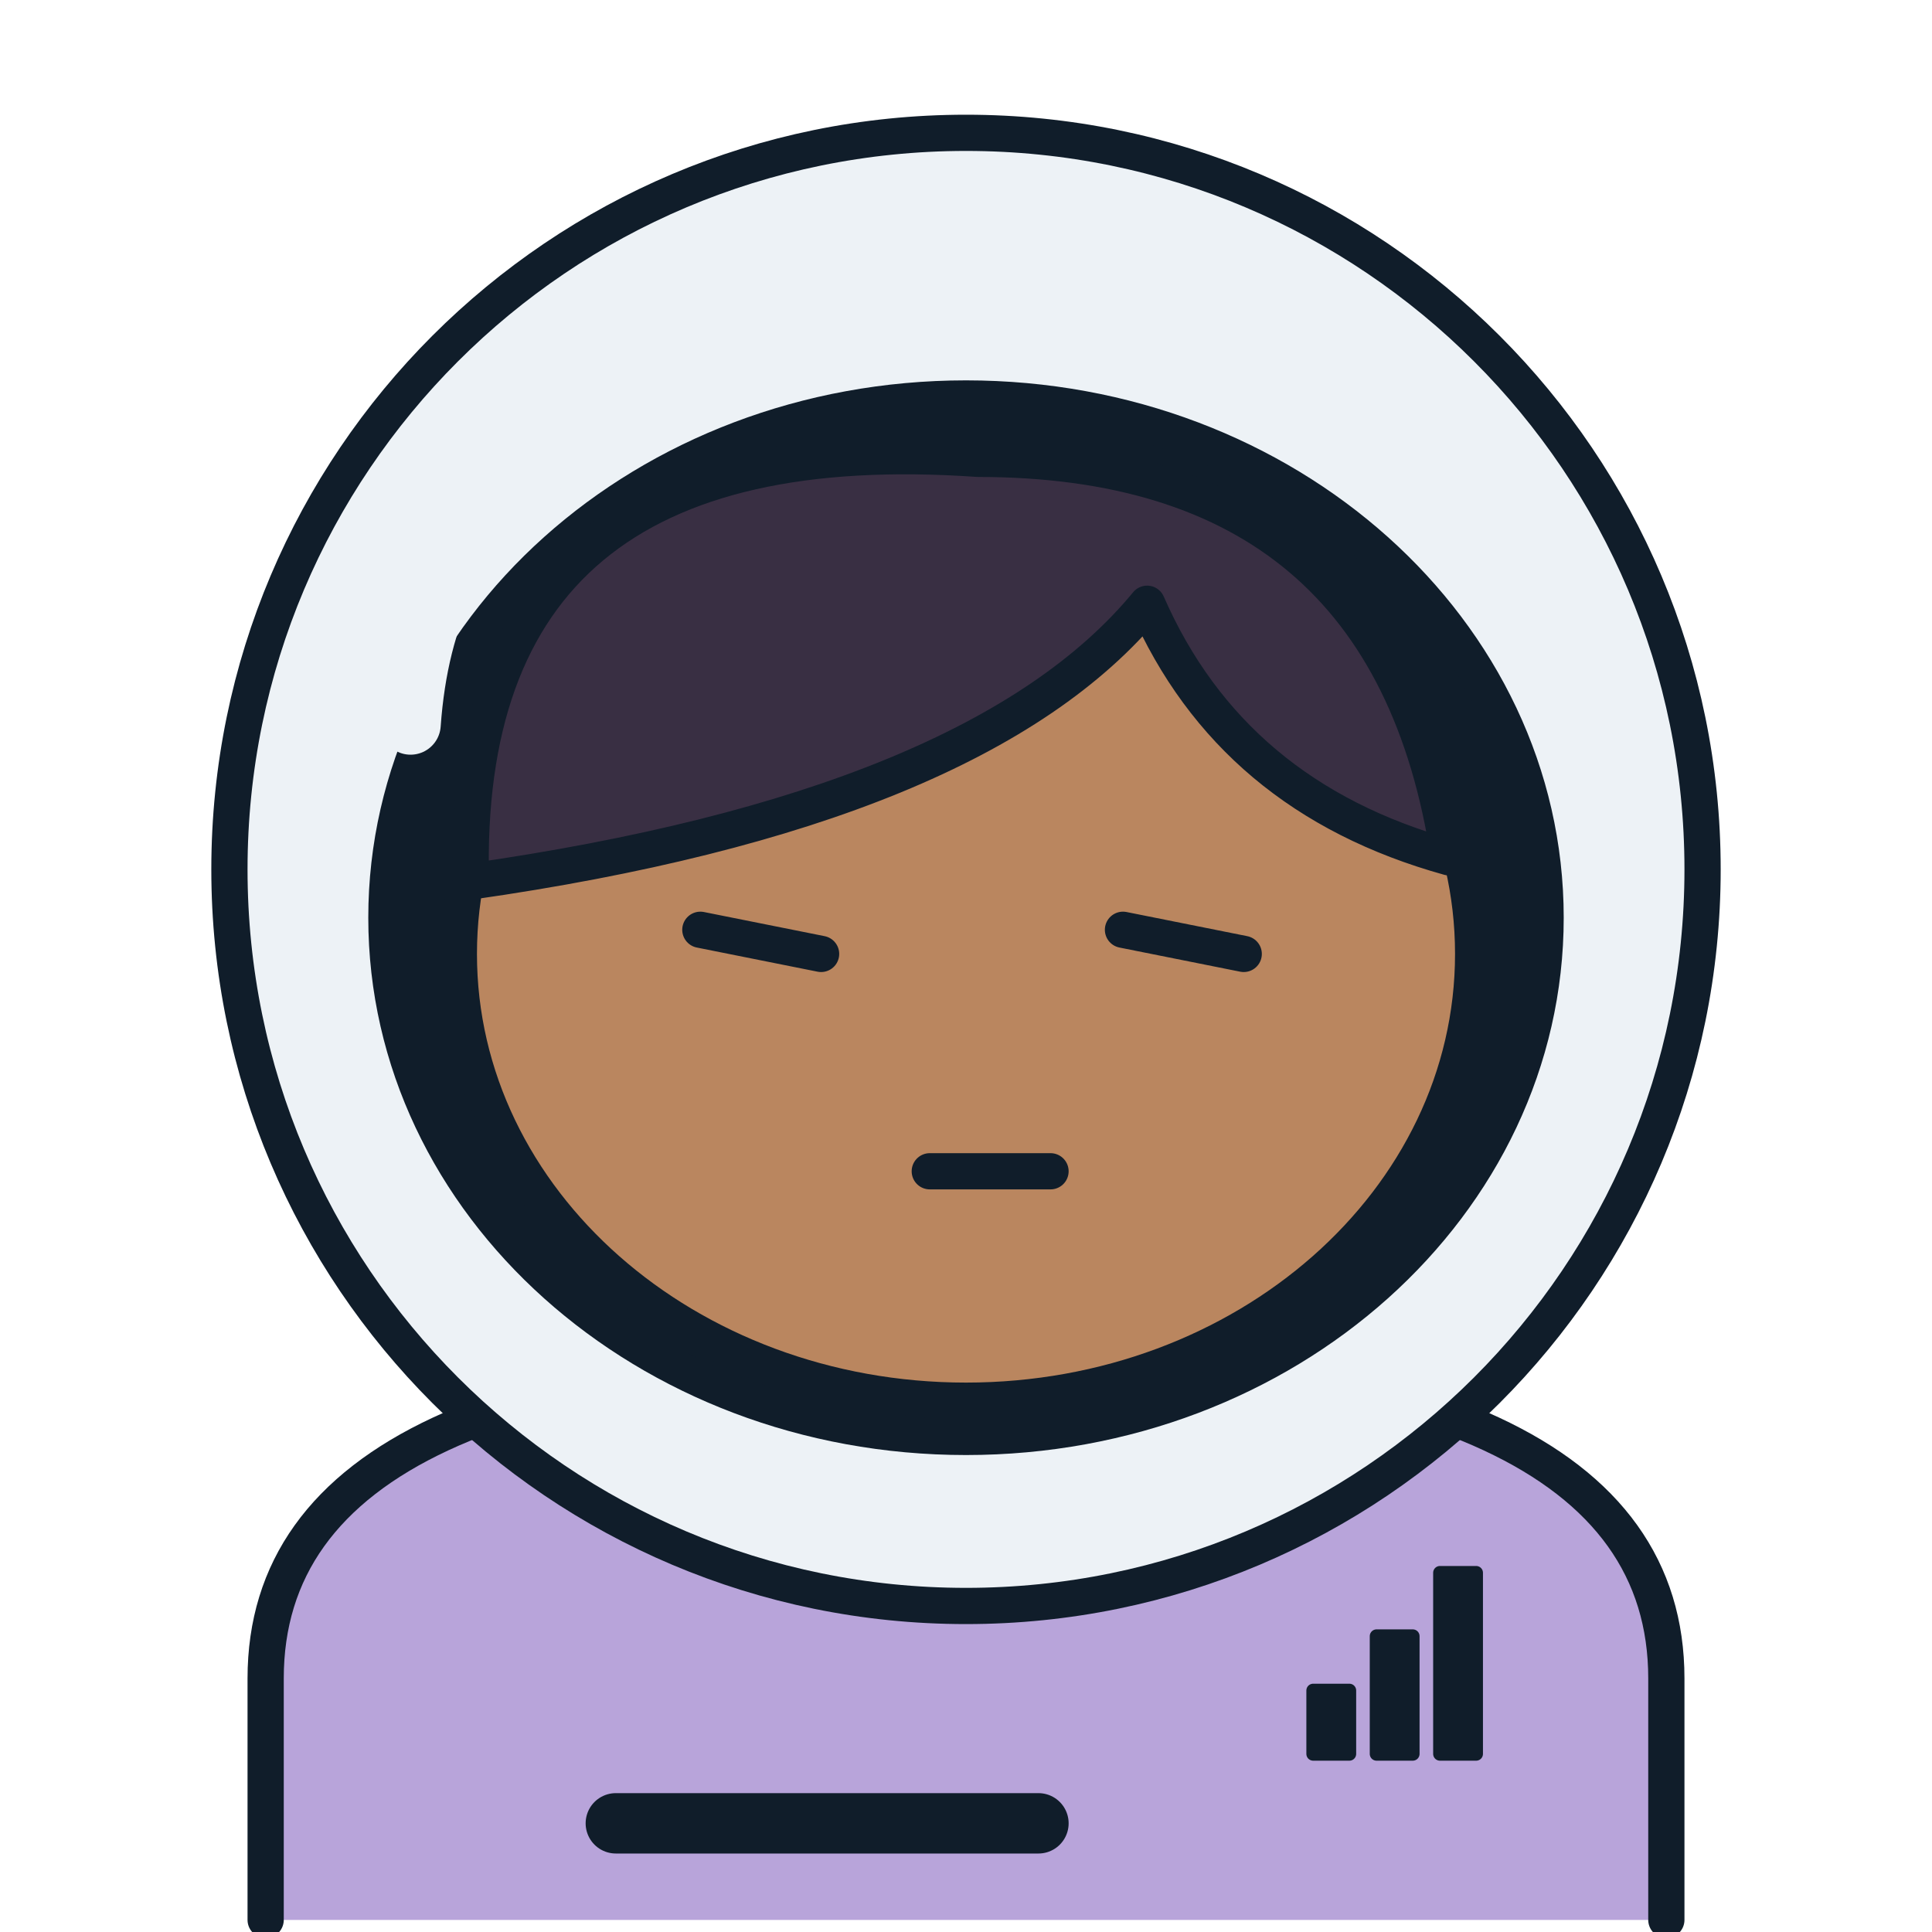
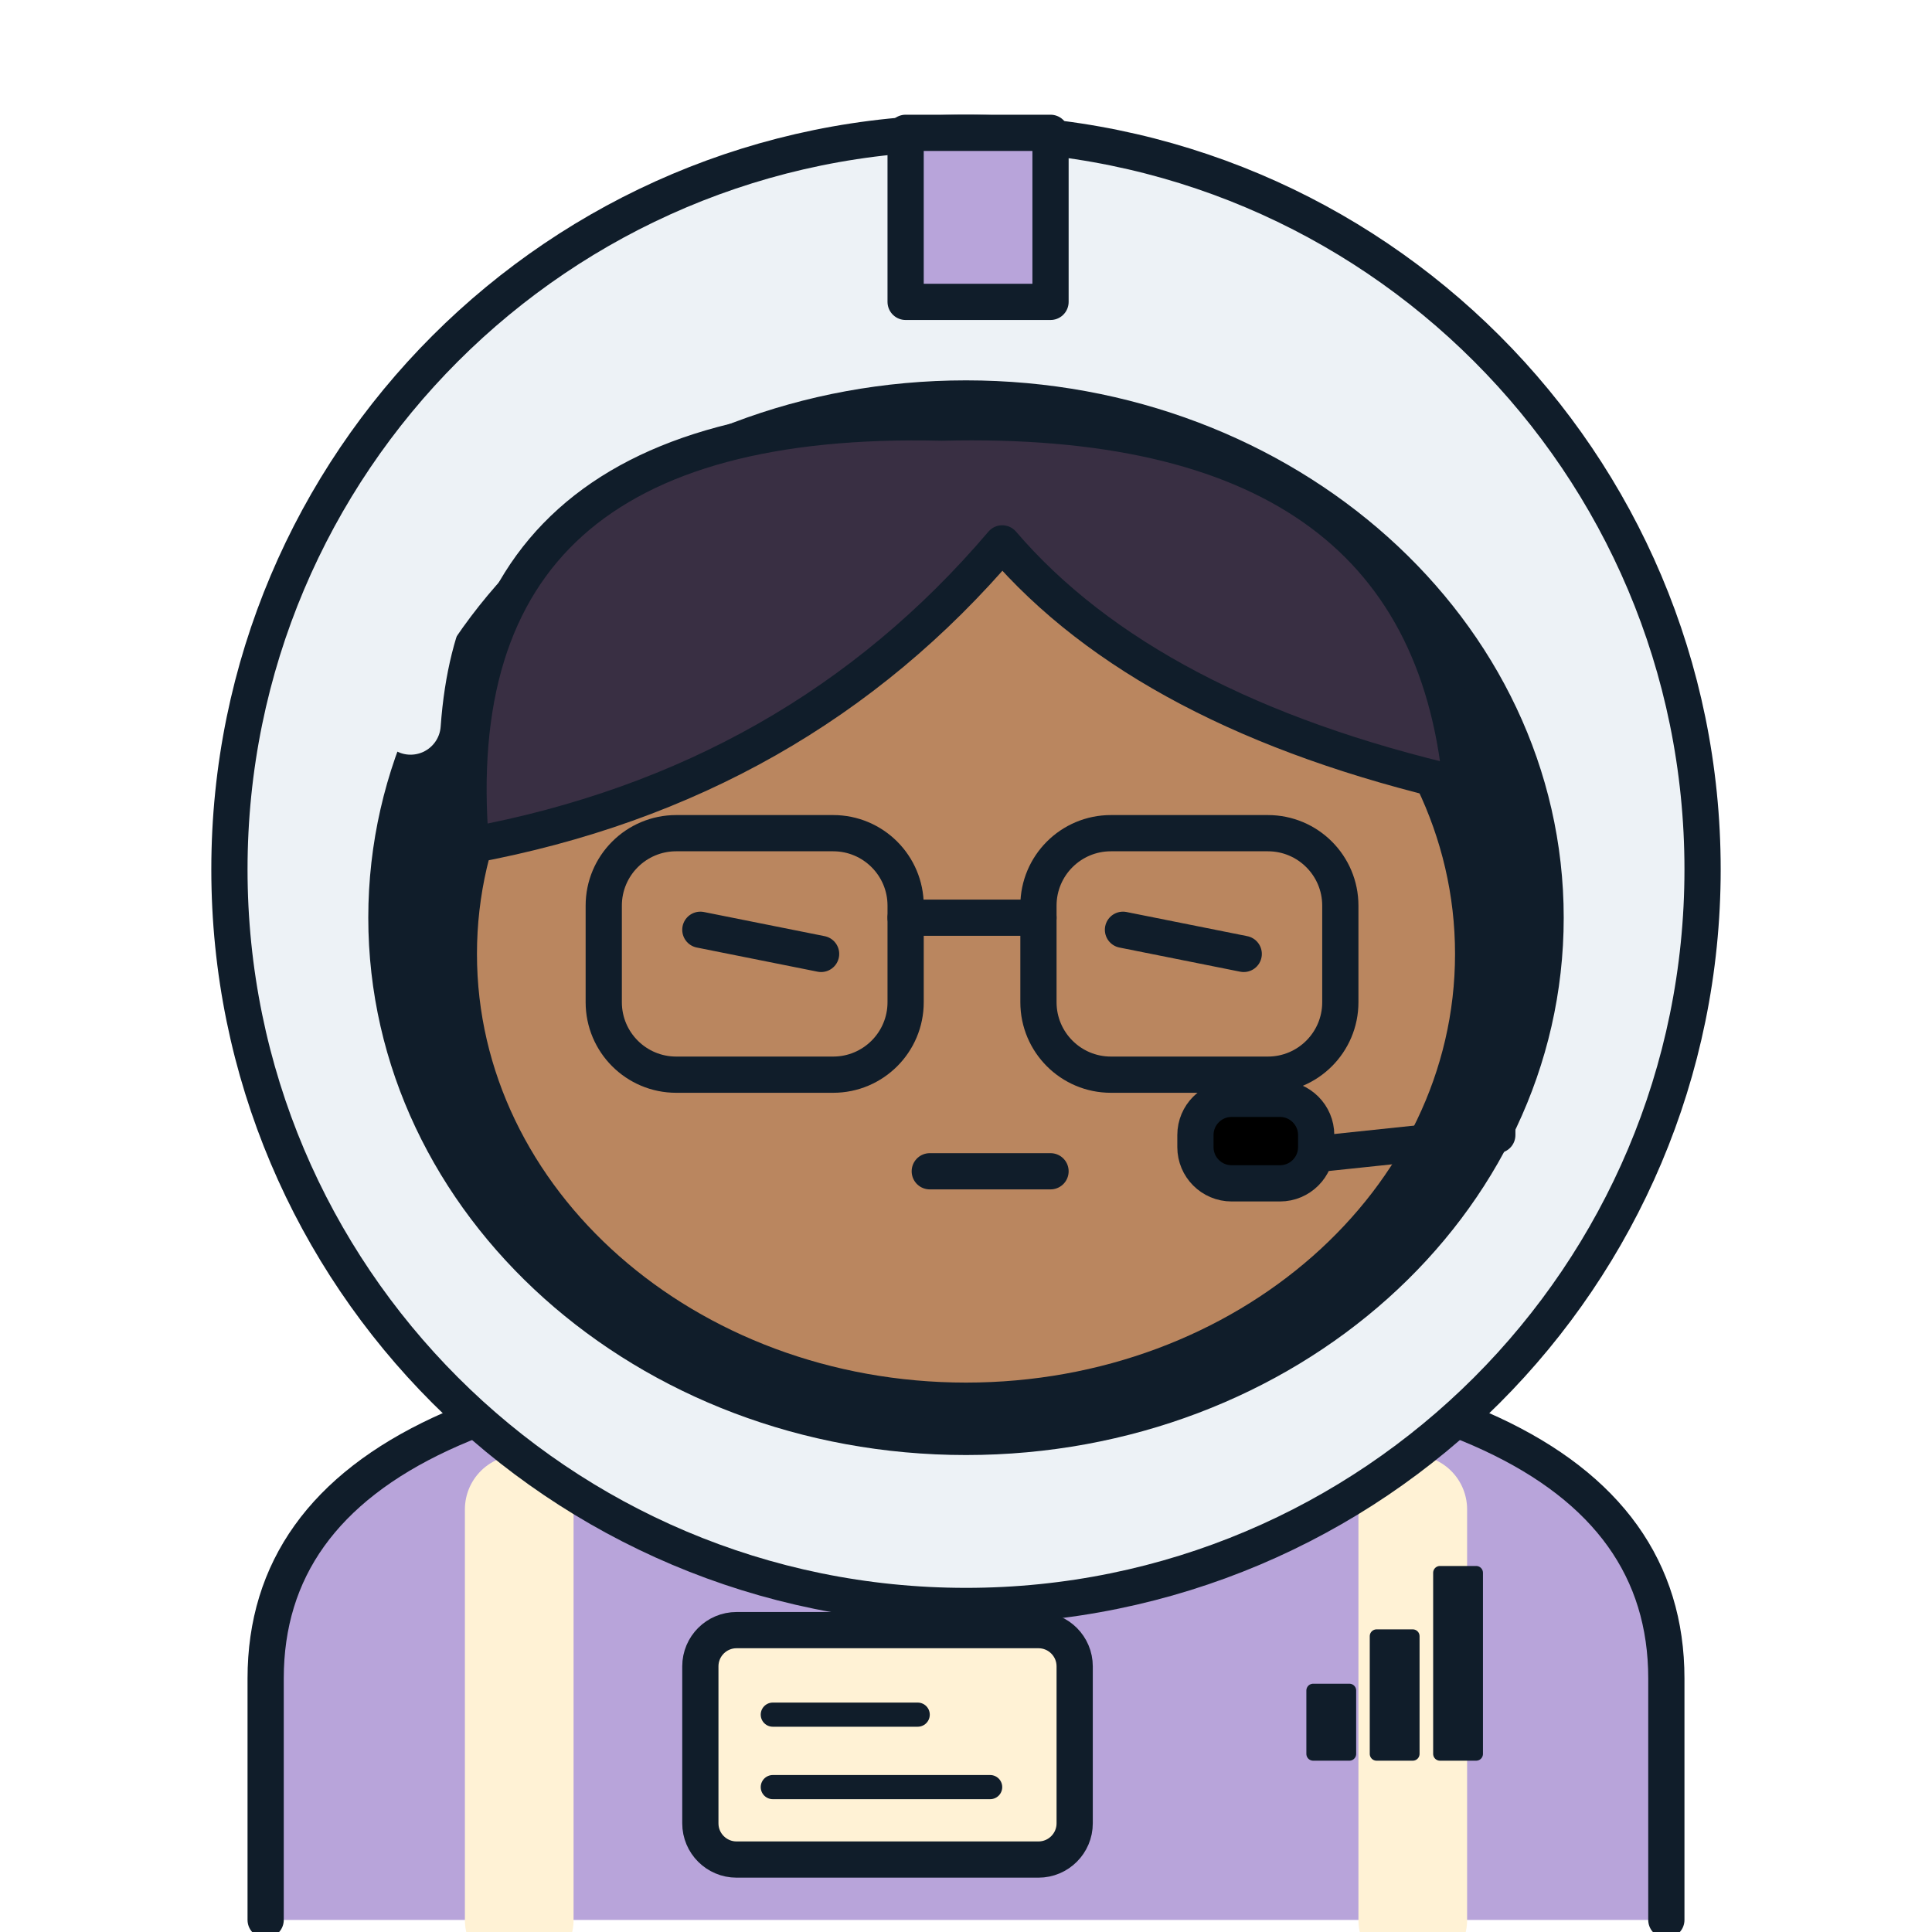
<svg xmlns="http://www.w3.org/2000/svg" viewBox="0 0 160 160">
  <g stroke="#101d2a" stroke-width="3" stroke-linecap="round" stroke-linejoin="round">
    <path d="M22 159v-20q0-27 58-27t58 27v20" fill="#b8a4da" />
+     <path d="M43 125v34m74-34v34" stroke="#fff2d5" stroke-width="9" />
    <rect x="59" y="111" width="42" height="15" rx="6" fill="#101d2a" />
    <ellipse cx="80" cy="72" rx="61" ry="61" fill="#edf2f6" />
+     <path d="M75 11h12v14H75z" fill="#b8a4da" />
    <ellipse cx="80" cy="76" rx="48" ry="43" fill="#101d2a" />
    <ellipse cx="80" cy="79" rx="42" ry="37" fill="#ba865f" />
-     <path d="M39 73q-1-38 42-35q34 0 39 33q-18-5-25-21q-14 17-56 23Z" fill="#392f43" />
+     <g fill="#392f43">
+       <path d="M39 70q-3-36 39-35q40-1 43 30q-26-6-38-20q-17 20-44 25Z" />
+     </g>
    <path d="M34 60q1-14 10-20" stroke="#edf2f6" stroke-width="5" fill="none" />
    <path d="m58 77 10 2m25-2 10 2" fill="none" />
    <path d="M77 97h10" fill="none" />
+     <g fill="none">
+       <rect x="50" y="69" width="25" height="20" rx="6" />
+       <rect x="86" y="69" width="25" height="20" rx="6" />
+       <path d="M75 76h11" />
+     </g>
+     <path d="M124 74v20l-19 2" fill="none" />
+     <rect x="99" y="91" width="10" height="7" rx="3" />
    <g transform="translate(105 128) scale(.75)" fill="#101d2a" stroke-width="1.5">
      <path d="M5 23V16h4v7Zm7 0V10h4v13Zm7 0V3h4v20Z" />
    </g>
-     <path d="M51 151h35" stroke="#101d2a" stroke-width="5" />
+     <rect x="58" y="135" width="31" height="19" rx="3" fill="#fff2d5" />
+     <path d="M64 142h12m-12 6h18" stroke-width="2" />
  </g>
</svg>
